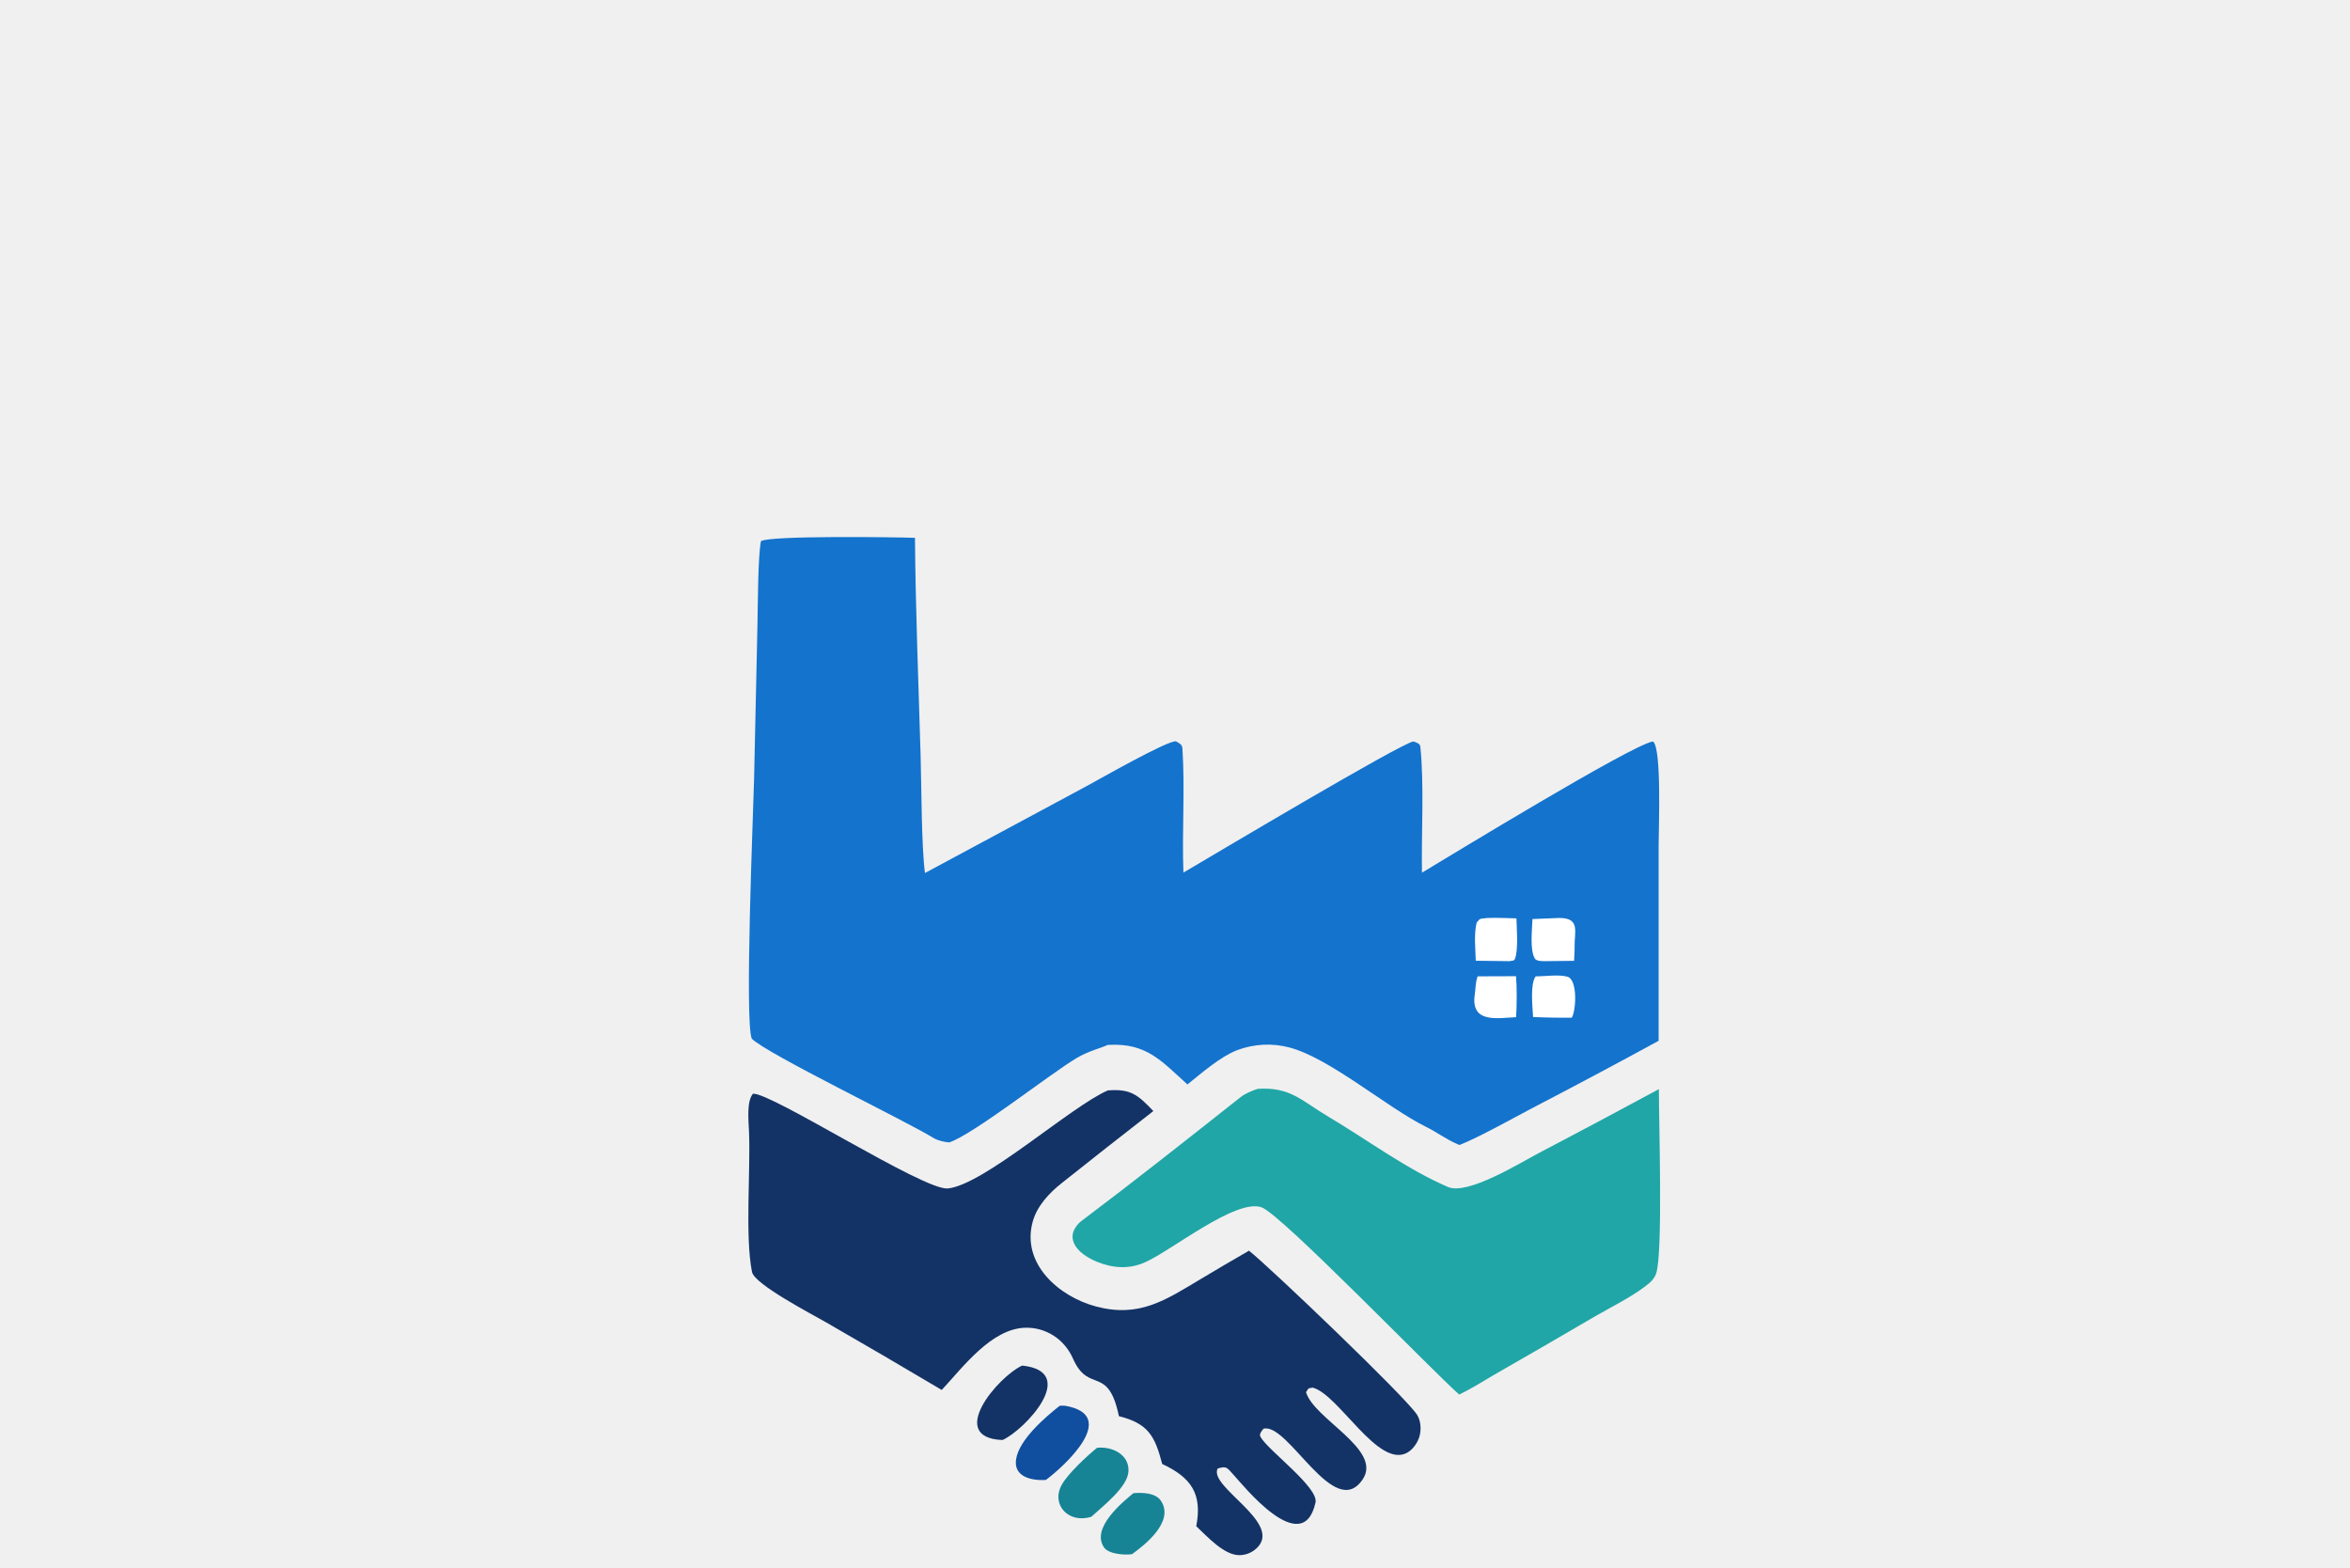
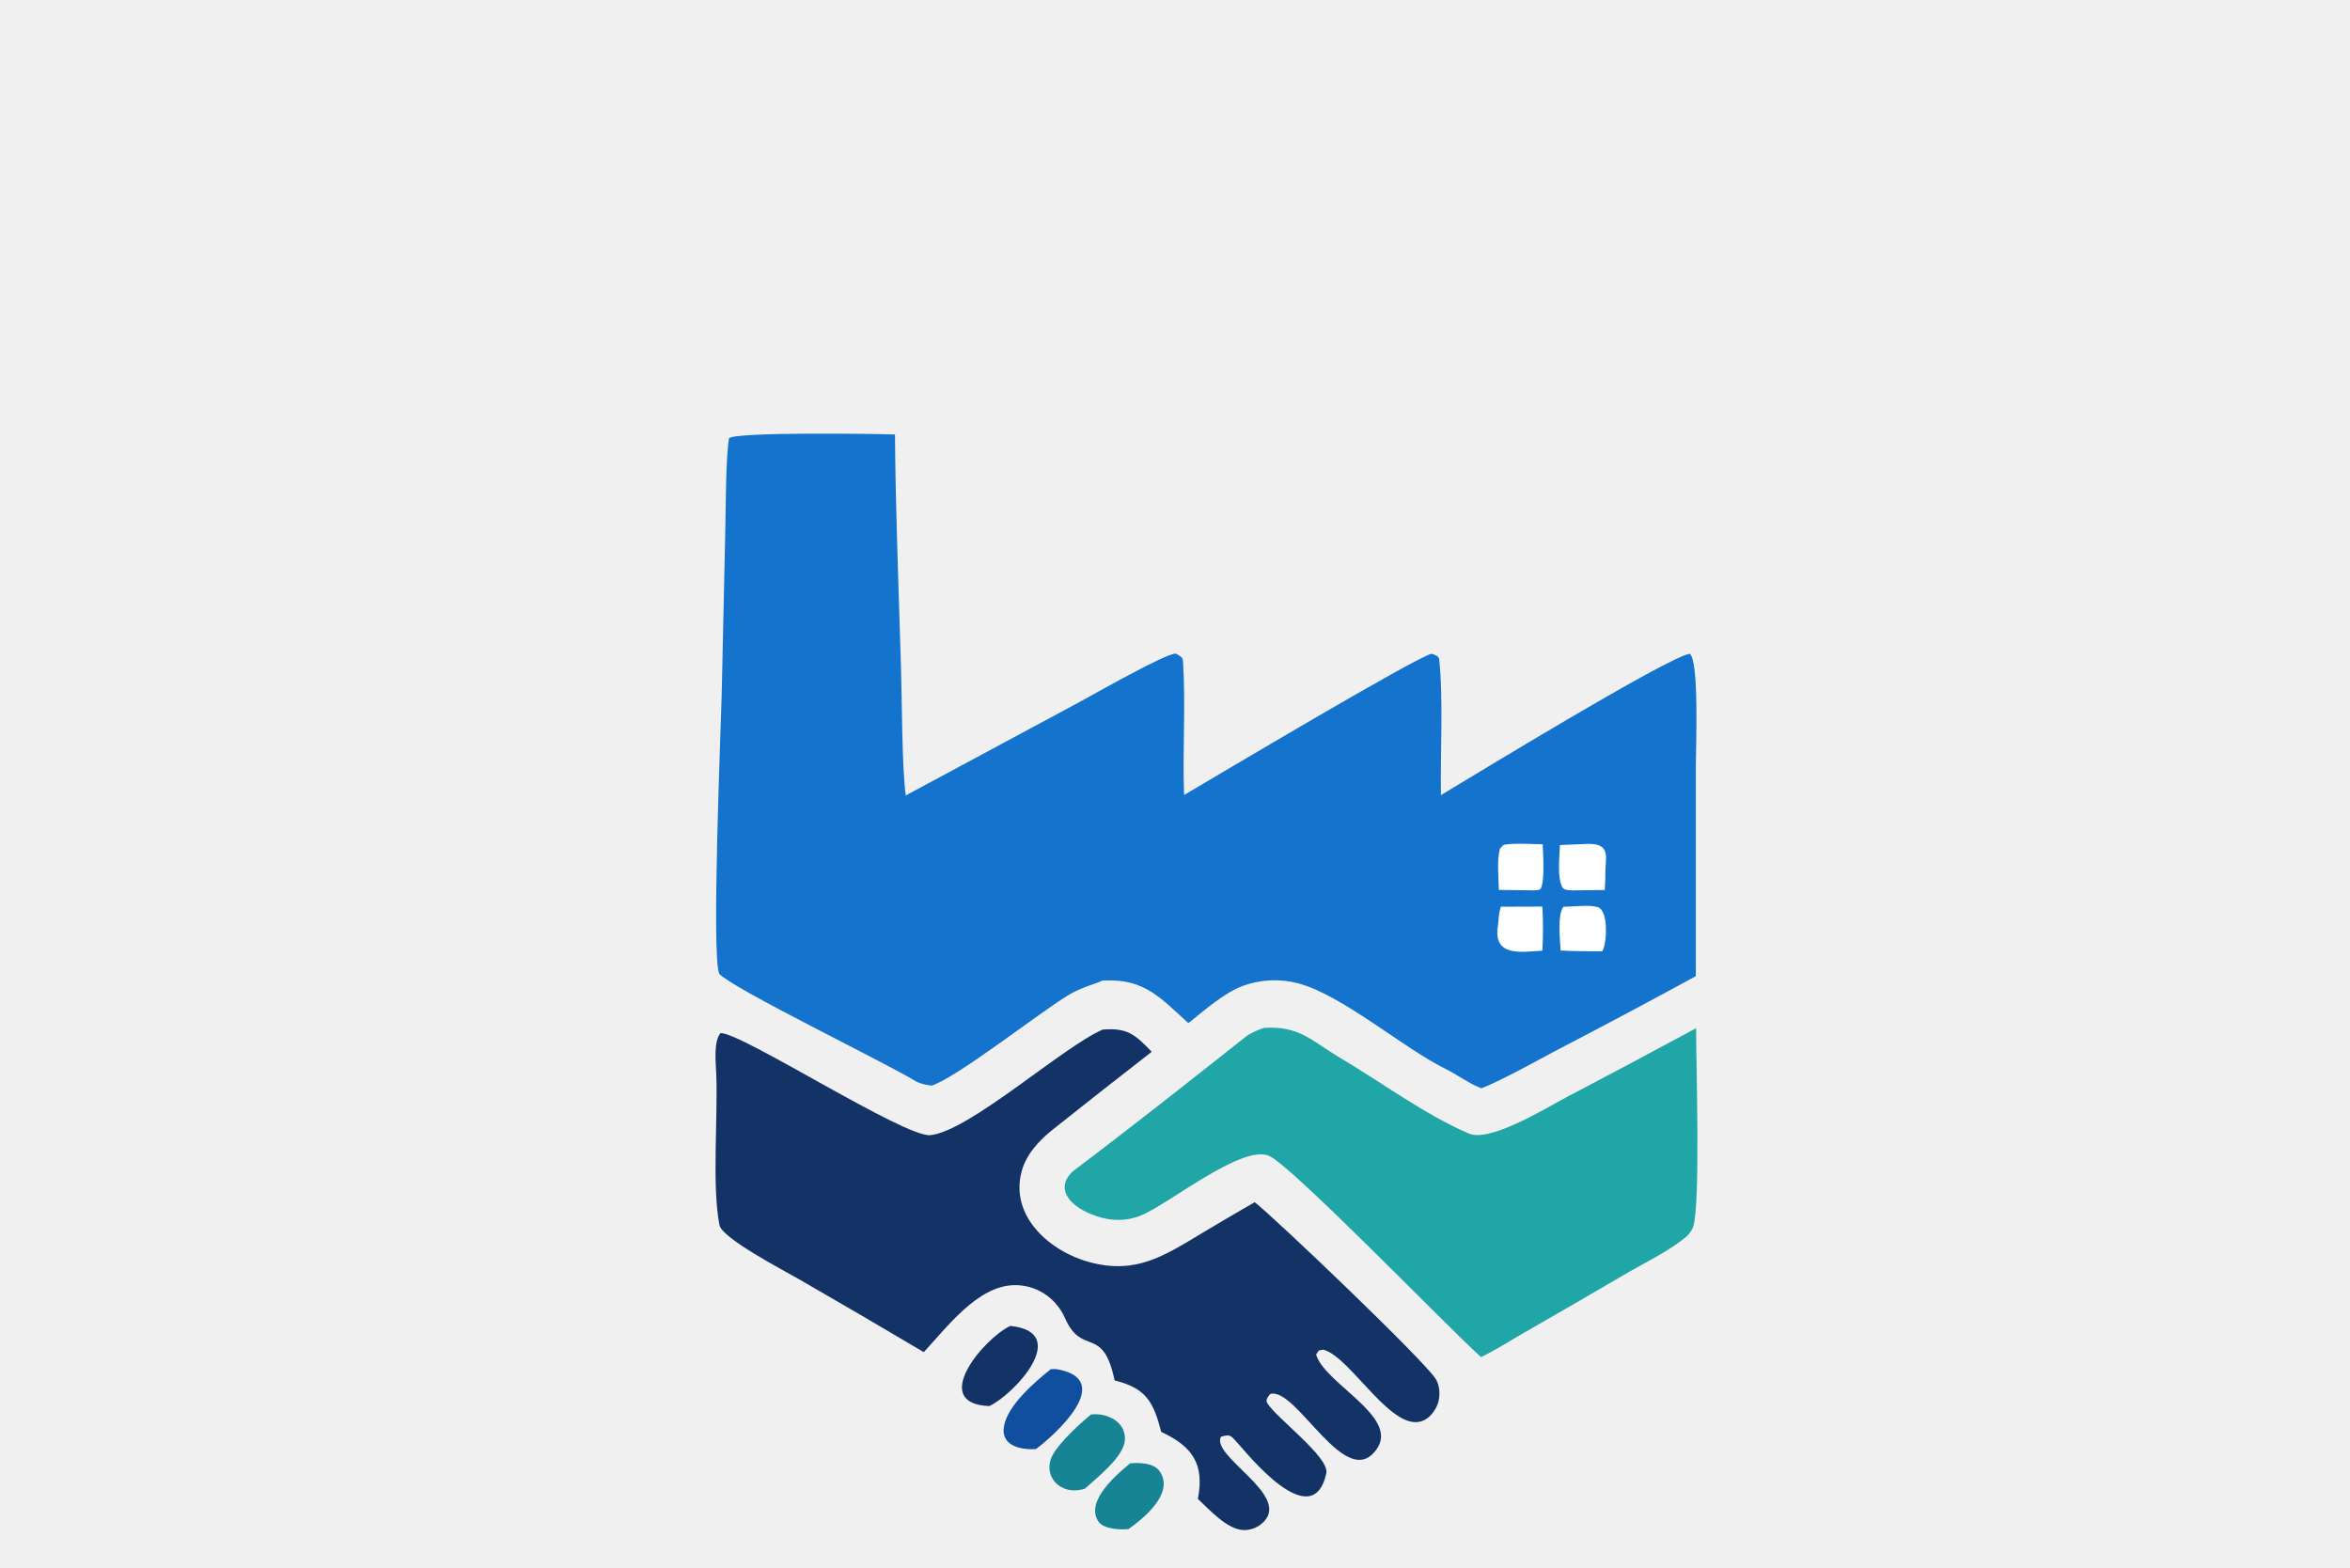
- <svg xmlns="http://www.w3.org/2000/svg" version="1.1" id="레이어_1" x="0px" y="0px" width="1535px" height="1024px" viewBox="400 20 750 700" enable-background="new 0 0 1535 1024" xml:space="preserve">
+ <svg xmlns="http://www.w3.org/2000/svg" version="1.1" id="레이어_1" x="0px" y="0px" width="1535px" height="1024px" viewBox="400 80 750 650" enable-background="new 0 0 1535 1024" xml:space="preserve">
  <path fill="#1473CD" d="M587.055,367.783l1.515-69.211c0.182-8.394,0.181-29.8,1.542-36.938c3.62-2.6,60.686-1.794,68.783-1.5  c0.243,32.111,1.588,65.168,2.521,97.331c0.388,13.366,0.358,40.566,1.944,52.331l72.225-38.826  c5.783-3.122,35.926-20.35,39.823-19.977c1.342,0.796,2.781,1.293,2.9,3.146c1.199,18.352-0.247,37.124,0.458,55.471  c11.032-6.489,97.481-57.999,102.705-58.558c1.004,0.36,2.908,0.903,3.051,2.179c1.813,16.3,0.42,40.534,0.757,56.411  c12.396-7.423,93.839-57.172,103.133-58.59c3.973,2.702,2.548,38.924,2.541,46.075v87.587  c-18.693,10.203-37.498,20.212-56.401,30.027c-8.589,4.519-23.909,13.121-32.521,16.494l-0.787-0.327  c-5.172-2.189-9.287-5.39-13.986-7.697c-17.621-8.653-42.999-30.742-61.235-35.535c-7.712-2.022-15.859-1.591-23.317,1.237  c-7.345,2.82-15.837,10.199-22.155,15.288c-11.595-10.509-18.288-18.499-34.853-17.677l-0.849,0.045  c-2.345,1.258-8.294,2.571-13.818,5.867c-11.809,7.046-46.366,34.28-56.851,37.642c-2.015-0.118-5.123-0.848-6.756-1.846  c-12.851-7.86-74.62-37.701-81.396-44.454C582.771,476.258,586.668,383.315,587.055,367.783z" />
  <path fill="#FFFFFF" d="M946.424,429.87l0.555,0.005c9.084,0.14,6.296,6.31,6.445,13.037c0.045,1.966-0.157,4.107-0.232,6.092  l-11.85,0.128c-1.469,0.036-4.842,0.207-5.637-1.101c-2.376-3.93-1.222-13.002-1.094-17.678L946.424,429.87z" />
  <path fill="#FFFFFF" d="M914.457,429.875c4.249-0.155,8.724,0.051,12.996,0.171c0.12,4.064,0.93,14.331-0.689,18.136  c-0.382,0.892-1.102,0.71-2.429,0.968l-15.035-0.188c-0.165-5.479-0.884-11.964,0.412-17.061  C911.602,429.717,910.829,430.4,914.457,429.875z" />
  <path fill="#FFFFFF" d="M936.05,455.926c4.325,0.038,10.269-0.933,14.174,0.168c4.662,1.314,3.882,15.245,1.934,18.288  c-5.757,0.069-11.521-0.027-17.269-0.289C934.634,469.43,933.486,459.373,936.05,455.926z" />
  <path fill="#FFFFFF" d="M910.125,455.931l17.156-0.061c0.427,4.768,0.359,13.59,0.022,18.284  c-8.478,0.449-20.417,2.826-18.438-10.186C909.322,460.958,909.038,459.174,910.125,455.931z" />
  <path fill="#133366" d="M745.003,506.872c10.235-0.845,13.48,2.027,20.331,9.212c-13.731,10.652-27.387,21.412-40.99,32.218  c-5.553,4.411-10.969,10.177-12.892,17.211c-5.136,18.782,11.766,33.44,28.269,37.823c19.317,5.132,30.949-2.793,46.704-12.212  c7.166-4.299,14.368-8.529,21.616-12.693c8.896,6.972,70.274,65.632,75.049,73.267c1.679,2.695,1.926,6.494,1.102,9.53  c-0.765,2.831-2.945,5.982-5.523,7.398c-13.005,7.147-30.535-26.056-42.198-29.065c-2.458,0.524-1.477-0.103-2.96,2.051  c3.508,11.986,34.117,25.552,25.355,38.821c-12.741,19.281-33.436-25.659-44.386-22.492c-0.779,0.95-2.068,2.441-1.274,3.649  c3.238,5.943,26.046,22.55,24.531,29.303c-5.823,25.921-33.323-8.97-36.224-11.975c-3.05-3.226-3.2-4.662-7.487-3.207  c-4.025,8.052,27.994,23.585,18.16,34.804c-2.128,2.426-5.187,3.829-8.409,3.856c-6.881,0.059-14.413-8.36-19.285-12.921  c2.766-14.385-2.158-21.714-15.207-27.788c-3.253-12.523-6.281-18.089-19.33-21.345c-4.829-23.233-13.443-9.717-20.502-25.71  c-3.891-8.816-12.263-14.011-21.279-13.781c-15.123,0.384-27.772,17.508-37.329,27.78c-17.16-10.195-34.394-20.269-51.698-30.217  c-6.365-3.672-31.901-16.94-33.012-22.439c-3.192-15.822-0.605-45.448-1.343-62.658c-0.229-5.332-1.11-13.457,1.749-16.95  c8.104-0.679,76.428,43.432,87.067,42.296C689.881,548.9,728.43,514.051,745.003,506.872z" />
  <path fill="#20A6A6" d="M811.901,506.165c14.69-0.951,19.675,5.375,31.345,12.286c17.313,10.254,35.264,23.643,53.627,31.532  c8.8,3.781,32.162-10.723,40.736-15.236c17.876-9.368,35.699-18.853,53.455-28.451c-0.022,14.801,1.844,72.426-1.169,82.145  c-0.825,2.662-2.886,4.372-5.029,5.983c-6.866,5.171-15.133,9.14-22.568,13.469c-15.058,8.824-30.168,17.57-45.315,26.239  c-5.156,3.11-9.653,5.86-15.072,8.537c-12.907-11.422-79.254-80.278-88.188-83.571c-11.438-4.217-40.481,19.474-52.301,24.601  c-7.083,3.076-14.253,2.567-21.348-0.359c-3.979-1.641-8.864-4.543-10.393-8.81c-0.669-1.85-0.523-3.896,0.401-5.632  c0.643-1.232,1.771-2.699,2.892-3.542c24.047-18.112,47.687-36.797,71.297-55.478C806.452,508.153,809.285,507.065,811.901,506.165z  " />
  <path fill="#104E9F" d="M723.522,647.665c0.522-0.016,1.913-0.089,2.398-0.005c24.768,4.273-0.554,27.146-8.578,33.133  c-6.194,0.399-14.58-1.305-13.285-9.307C705.478,662.704,716.882,652.941,723.522,647.665z" />
  <path fill="#133366" d="M706.752,629.721c25.696,2.692,1.219,28.729-8.757,33.237C672.81,661.99,695.896,634.704,706.752,629.721z" />
  <path fill="#168495" d="M740.193,666.44c6.635-0.742,14.438,2.943,14.033,10.515c-0.375,7.001-11.244,15.358-16.564,20.252  c-10.174,3.285-18.207-5.421-13.188-14.319C727.326,677.829,735.632,670.138,740.193,666.44z" />
  <path fill="#168495" d="M756.385,686.714c4.024-0.409,9.976-0.142,12.314,3.346c6.281,9.349-7.397,19.912-12.922,23.885  c-3.657,0.456-10.456-0.07-12.494-3.065C737.367,702.183,751.775,690.574,756.385,686.714z" />
</svg>
